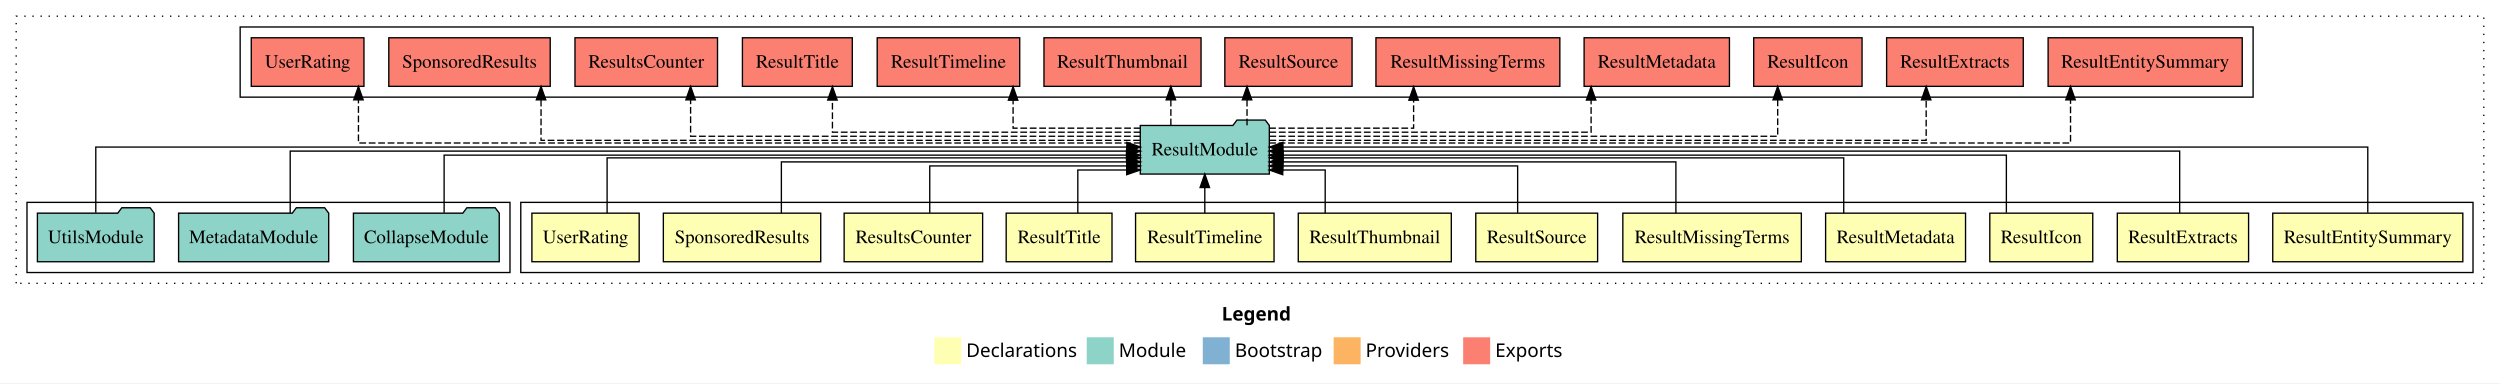
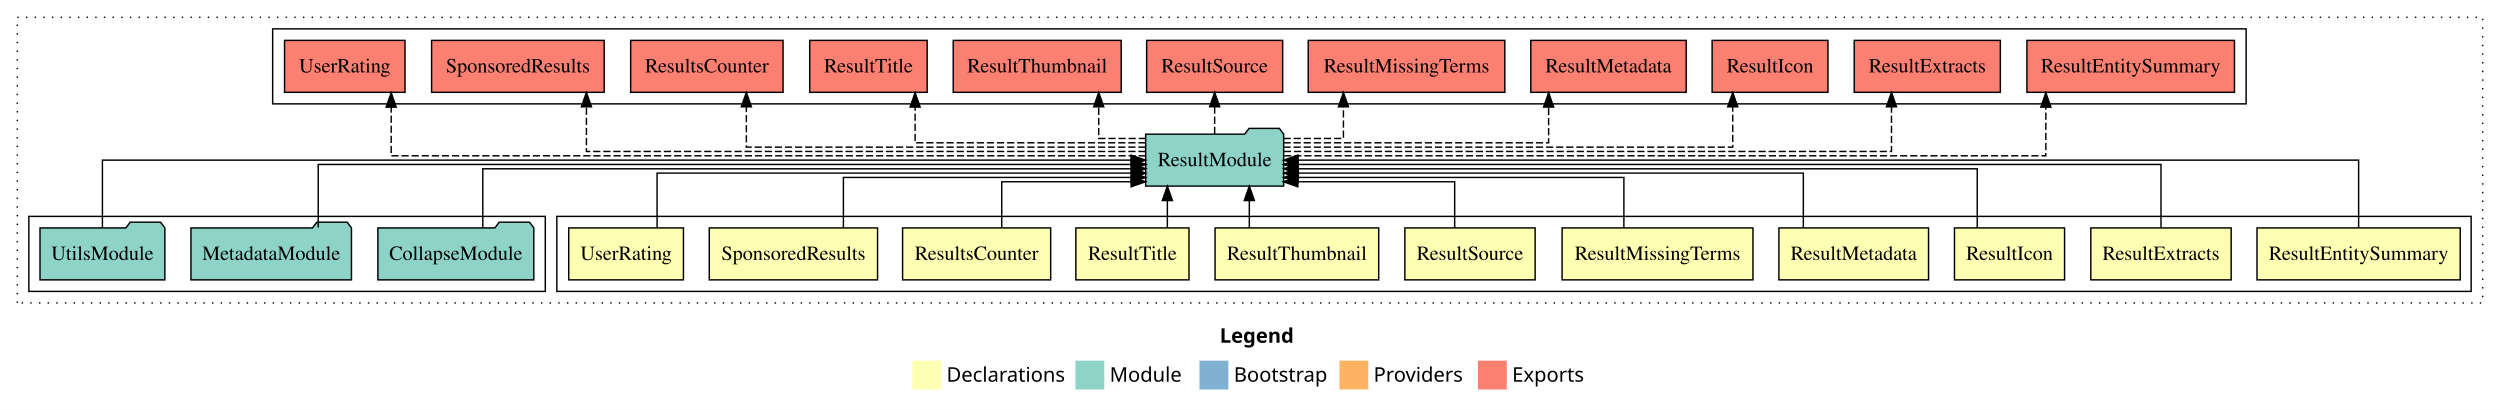
- <svg xmlns="http://www.w3.org/2000/svg" width="1853pt" height="284pt" viewBox="0.00 0.00 1853.00 284.00">
+ <svg xmlns="http://www.w3.org/2000/svg" width="1733pt" height="284pt" viewBox="0.00 0.00 1733.00 284.00">
  <g id="graph0" class="graph" transform="scale(1 1) rotate(0) translate(4 280)">
-     <polygon fill="#ffffff" stroke="transparent" points="-4,4 -4,-280 1849,-280 1849,4 -4,4" />
-     <text text-anchor="start" x="901.509" y="-42.4" font-family="sans-serif" font-weight="bold" font-size="14.00" fill="#000000">Legend</text>
-     <polygon fill="#ffffb3" stroke="transparent" points="688.5,-10 688.5,-30 708.5,-30 708.5,-10 688.5,-10" />
-     <text text-anchor="start" x="712.129" y="-15.4" font-family="sans-serif" font-size="14.00" fill="#000000">  Declarations</text>
-     <polygon fill="#8dd3c7" stroke="transparent" points="801.5,-10 801.5,-30 821.5,-30 821.5,-10 801.5,-10" />
-     <text text-anchor="start" x="825.225" y="-15.4" font-family="sans-serif" font-size="14.00" fill="#000000">  Module</text>
-     <polygon fill="#80b1d3" stroke="transparent" points="887.5,-10 887.5,-30 907.5,-30 907.5,-10 887.5,-10" />
-     <text text-anchor="start" x="911.281" y="-15.4" font-family="sans-serif" font-size="14.00" fill="#000000">  Bootstrap</text>
-     <polygon fill="#fdb462" stroke="transparent" points="984.5,-10 984.5,-30 1004.5,-30 1004.5,-10 984.5,-10" />
-     <text text-anchor="start" x="1008.173" y="-15.4" font-family="sans-serif" font-size="14.00" fill="#000000">  Providers</text>
-     <polygon fill="#fb8072" stroke="transparent" points="1080.5,-10 1080.5,-30 1100.5,-30 1100.5,-10 1080.5,-10" />
-     <text text-anchor="start" x="1104.226" y="-15.4" font-family="sans-serif" font-size="14.00" fill="#000000">  Exports</text>
+     <polygon fill="#ffffff" stroke="transparent" points="-4,4 -4,-280 1729,-280 1729,4 -4,4" />
+     <text text-anchor="start" x="841.509" y="-42.4" font-family="sans-serif" font-weight="bold" font-size="14.00" fill="#000000">Legend</text>
+     <polygon fill="#ffffb3" stroke="transparent" points="628.5,-10 628.5,-30 648.5,-30 648.5,-10 628.5,-10" />
+     <text text-anchor="start" x="652.129" y="-15.4" font-family="sans-serif" font-size="14.00" fill="#000000">  Declarations</text>
+     <polygon fill="#8dd3c7" stroke="transparent" points="741.5,-10 741.5,-30 761.5,-30 761.5,-10 741.5,-10" />
+     <text text-anchor="start" x="765.225" y="-15.4" font-family="sans-serif" font-size="14.00" fill="#000000">  Module</text>
+     <polygon fill="#80b1d3" stroke="transparent" points="827.5,-10 827.5,-30 847.5,-30 847.5,-10 827.5,-10" />
+     <text text-anchor="start" x="851.281" y="-15.4" font-family="sans-serif" font-size="14.00" fill="#000000">  Bootstrap</text>
+     <polygon fill="#fdb462" stroke="transparent" points="924.5,-10 924.5,-30 944.5,-30 944.5,-10 924.5,-10" />
+     <text text-anchor="start" x="948.173" y="-15.4" font-family="sans-serif" font-size="14.00" fill="#000000">  Providers</text>
+     <polygon fill="#fb8072" stroke="transparent" points="1020.5,-10 1020.5,-30 1040.5,-30 1040.5,-10 1020.5,-10" />
+     <text text-anchor="start" x="1044.226" y="-15.4" font-family="sans-serif" font-size="14.00" fill="#000000">  Exports</text>
    <g id="clust1" class="cluster">
-       <polygon fill="none" stroke="#000000" stroke-dasharray="1,5" points="8,-70 8,-268 1837,-268 1837,-70 8,-70" />
+       <polygon fill="none" stroke="#000000" stroke-dasharray="1,5" points="8,-70 8,-268 1717,-268 1717,-70 8,-70" />
    </g>
    <g id="clust2" class="cluster">
-       <polygon fill="none" stroke="#000000" points="382,-78 382,-130 1829,-130 1829,-78 382,-78" />
+       <polygon fill="none" stroke="#000000" points="382,-78 382,-130 1709,-130 1709,-78 382,-78" />
+     </g>
+     <g id="clust14" class="cluster">
+       <polygon fill="none" stroke="#000000" points="16,-78 16,-130 374,-130 374,-78 16,-78" />
    </g>
    <g id="clust15" class="cluster">
-       <polygon fill="none" stroke="#000000" points="16,-78 16,-130 374,-130 374,-78 16,-78" />
-     </g>
-     <g id="clust16" class="cluster">
-       <polygon fill="none" stroke="#000000" points="174,-208 174,-260 1666,-260 1666,-208 174,-208" />
+       <polygon fill="none" stroke="#000000" points="185,-208 185,-260 1553,-260 1553,-208 185,-208" />
    </g>
    <g id="node1" class="node">
-       <polygon fill="#ffffb3" stroke="#000000" points="1821.441,-122 1680.559,-122 1680.559,-86 1821.441,-86 1821.441,-122" />
-       <text text-anchor="middle" x="1751" y="-99.8" font-family="Times,serif" font-size="14.00" fill="#000000">ResultEntitySummary</text>
-     </g>
-     <g id="node13" class="node">
-       <polygon fill="#8dd3c7" stroke="#000000" points="936.827,-187 933.827,-191 912.827,-191 909.827,-187 841.173,-187 841.173,-151 936.827,-151 936.827,-187" />
-       <text text-anchor="middle" x="889" y="-164.8" font-family="Times,serif" font-size="14.00" fill="#000000">ResultModule</text>
+       <polygon fill="#ffffb3" stroke="#000000" points="1701.441,-122 1560.559,-122 1560.559,-86 1701.441,-86 1701.441,-122" />
+       <text text-anchor="middle" x="1631" y="-99.8" font-family="Times,serif" font-size="14.00" fill="#000000">ResultEntitySummary</text>
+     </g>
+     <g id="node12" class="node">
+       <polygon fill="#8dd3c7" stroke="#000000" points="885.827,-187 882.827,-191 861.827,-191 858.827,-187 790.173,-187 790.173,-151 885.827,-151 885.827,-187" />
+       <text text-anchor="middle" x="838" y="-164.8" font-family="Times,serif" font-size="14.00" fill="#000000">ResultModule</text>
    </g>
    <g id="edge1" class="edge">
-       <path fill="none" stroke="#000000" d="M1751,-122.308C1751,-142.145 1751,-171 1751,-171 1751,-171 946.882,-171 946.882,-171" />
-       <polygon fill="#000000" stroke="#000000" points="946.882,-167.5 936.882,-171 946.882,-174.5 946.882,-167.5" />
+       <path fill="none" stroke="#000000" d="M1631,-122.106C1631,-141.339 1631,-169 1631,-169 1631,-169 895.82,-169 895.82,-169" />
+       <polygon fill="#000000" stroke="#000000" points="895.82,-165.5 885.82,-169 895.82,-172.5 895.82,-165.5" />
    </g>
    <g id="node2" class="node">
-       <polygon fill="#ffffb3" stroke="#000000" points="1662.646,-122 1565.354,-122 1565.354,-86 1662.646,-86 1662.646,-122" />
-       <text text-anchor="middle" x="1614" y="-99.8" font-family="Times,serif" font-size="14.00" fill="#000000">ResultExtracts</text>
+       <polygon fill="#ffffb3" stroke="#000000" points="1542.646,-122 1445.354,-122 1445.354,-86 1542.646,-86 1542.646,-122" />
+       <text text-anchor="middle" x="1494" y="-99.8" font-family="Times,serif" font-size="14.00" fill="#000000">ResultExtracts</text>
    </g>
    <g id="edge2" class="edge">
-       <path fill="none" stroke="#000000" d="M1611.574,-122.169C1611.574,-141.09 1611.574,-168 1611.574,-168 1611.574,-168 946.689,-168 946.689,-168" />
-       <polygon fill="#000000" stroke="#000000" points="946.69,-164.5 936.689,-168 946.689,-171.5 946.69,-164.5" />
+       <path fill="none" stroke="#000000" d="M1494,-122.267C1494,-140.555 1494,-166 1494,-166 1494,-166 895.706,-166 895.706,-166" />
+       <polygon fill="#000000" stroke="#000000" points="895.706,-162.5 885.706,-166 895.706,-169.5 895.706,-162.5" />
    </g>
    <g id="node3" class="node">
-       <polygon fill="#ffffb3" stroke="#000000" points="1547.153,-122 1470.847,-122 1470.847,-86 1547.153,-86 1547.153,-122" />
-       <text text-anchor="middle" x="1509" y="-99.8" font-family="Times,serif" font-size="14.00" fill="#000000">ResultIcon</text>
+       <polygon fill="#ffffb3" stroke="#000000" points="1427.153,-122 1350.847,-122 1350.847,-86 1427.153,-86 1427.153,-122" />
+       <text text-anchor="middle" x="1389" y="-99.8" font-family="Times,serif" font-size="14.00" fill="#000000">ResultIcon</text>
    </g>
    <g id="edge3" class="edge">
-       <path fill="none" stroke="#000000" d="M1483.123,-122.302C1483.123,-140.27 1483.123,-165 1483.123,-165 1483.123,-165 946.865,-165 946.865,-165" />
-       <polygon fill="#000000" stroke="#000000" points="946.866,-161.5 936.865,-165 946.865,-168.5 946.866,-161.5" />
+       <path fill="none" stroke="#000000" d="M1366.623,-122.022C1366.623,-139.373 1366.623,-163 1366.623,-163 1366.623,-163 895.844,-163 895.844,-163" />
+       <polygon fill="#000000" stroke="#000000" points="895.844,-159.5 885.844,-163 895.844,-166.5 895.844,-159.5" />
    </g>
    <g id="node4" class="node">
-       <polygon fill="#ffffb3" stroke="#000000" points="1452.861,-122 1349.139,-122 1349.139,-86 1452.861,-86 1452.861,-122" />
-       <text text-anchor="middle" x="1401" y="-99.8" font-family="Times,serif" font-size="14.00" fill="#000000">ResultMetadata</text>
+       <polygon fill="#ffffb3" stroke="#000000" points="1332.861,-122 1229.139,-122 1229.139,-86 1332.861,-86 1332.861,-122" />
+       <text text-anchor="middle" x="1281" y="-99.8" font-family="Times,serif" font-size="14.00" fill="#000000">ResultMetadata</text>
    </g>
    <g id="edge4" class="edge">
-       <path fill="none" stroke="#000000" d="M1362.573,-122.022C1362.573,-139.373 1362.573,-163 1362.573,-163 1362.573,-163 947.015,-163 947.015,-163" />
-       <polygon fill="#000000" stroke="#000000" points="947.015,-159.5 937.015,-163 947.015,-166.5 947.015,-159.5" />
+       <path fill="none" stroke="#000000" d="M1246.073,-122.027C1246.073,-138.398 1246.073,-160 1246.073,-160 1246.073,-160 896.011,-160 896.011,-160" />
+       <polygon fill="#000000" stroke="#000000" points="896.011,-156.5 886.011,-160 896.011,-163.5 896.011,-156.5" />
    </g>
    <g id="node5" class="node">
-       <polygon fill="#ffffb3" stroke="#000000" points="1331.155,-122 1198.845,-122 1198.845,-86 1331.155,-86 1331.155,-122" />
-       <text text-anchor="middle" x="1265" y="-99.8" font-family="Times,serif" font-size="14.00" fill="#000000">ResultMissingTerms</text>
+       <polygon fill="#ffffb3" stroke="#000000" points="1211.155,-122 1078.845,-122 1078.845,-86 1211.155,-86 1211.155,-122" />
+       <text text-anchor="middle" x="1145" y="-99.8" font-family="Times,serif" font-size="14.00" fill="#000000">ResultMissingTerms</text>
    </g>
    <g id="edge5" class="edge">
-       <path fill="none" stroke="#000000" d="M1238.177,-122.027C1238.177,-138.398 1238.177,-160 1238.177,-160 1238.177,-160 946.819,-160 946.819,-160" />
-       <polygon fill="#000000" stroke="#000000" points="946.819,-156.5 936.819,-160 946.819,-163.5 946.819,-156.5" />
+       <path fill="none" stroke="#000000" d="M1121.677,-122.24C1121.677,-137.571 1121.677,-157 1121.677,-157 1121.677,-157 895.801,-157 895.801,-157" />
+       <polygon fill="#000000" stroke="#000000" points="895.801,-153.5 885.801,-157 895.801,-160.5 895.801,-153.5" />
    </g>
    <g id="node6" class="node">
-       <polygon fill="#ffffb3" stroke="#000000" points="1180.15,-122 1089.85,-122 1089.85,-86 1180.15,-86 1180.15,-122" />
-       <text text-anchor="middle" x="1135" y="-99.8" font-family="Times,serif" font-size="14.00" fill="#000000">ResultSource</text>
+       <polygon fill="#ffffb3" stroke="#000000" points="1060.15,-122 969.85,-122 969.85,-86 1060.15,-86 1060.15,-122" />
+       <text text-anchor="middle" x="1015" y="-99.8" font-family="Times,serif" font-size="14.00" fill="#000000">ResultSource</text>
    </g>
    <g id="edge6" class="edge">
-       <path fill="none" stroke="#000000" d="M1120.876,-122.24C1120.876,-137.571 1120.876,-157 1120.876,-157 1120.876,-157 946.764,-157 946.764,-157" />
-       <polygon fill="#000000" stroke="#000000" points="946.764,-153.5 936.764,-157 946.764,-160.5 946.764,-153.5" />
+       <path fill="none" stroke="#000000" d="M1004.376,-122.051C1004.376,-136.373 1004.376,-154 1004.376,-154 1004.376,-154 895.677,-154 895.677,-154" />
+       <polygon fill="#000000" stroke="#000000" points="895.677,-150.5 885.677,-154 895.677,-157.5 895.677,-150.5" />
    </g>
    <g id="node7" class="node">
-       <polygon fill="#ffffb3" stroke="#000000" points="1071.716,-122 958.284,-122 958.284,-86 1071.716,-86 1071.716,-122" />
-       <text text-anchor="middle" x="1015" y="-99.8" font-family="Times,serif" font-size="14.00" fill="#000000">ResultThumbnail</text>
+       <polygon fill="#ffffb3" stroke="#000000" points="951.716,-122 838.284,-122 838.284,-86 951.716,-86 951.716,-122" />
+       <text text-anchor="middle" x="895" y="-99.8" font-family="Times,serif" font-size="14.00" fill="#000000">ResultThumbnail</text>
    </g>
    <g id="edge7" class="edge">
-       <path fill="none" stroke="#000000" d="M978.233,-122.051C978.233,-136.373 978.233,-154 978.233,-154 978.233,-154 946.751,-154 946.751,-154" />
-       <polygon fill="#000000" stroke="#000000" points="946.751,-150.5 936.751,-154 946.751,-157.5 946.751,-150.5" />
+       <path fill="none" stroke="#000000" d="M862.028,-122.106C862.028,-122.106 862.028,-140.991 862.028,-140.991" />
+       <polygon fill="#000000" stroke="#000000" points="858.528,-140.991 862.028,-150.991 865.528,-140.991 858.528,-140.991" />
    </g>
    <g id="node8" class="node">
-       <polygon fill="#ffffb3" stroke="#000000" points="940.322,-122 837.678,-122 837.678,-86 940.322,-86 940.322,-122" />
-       <text text-anchor="middle" x="889" y="-99.8" font-family="Times,serif" font-size="14.00" fill="#000000">ResultTimeline</text>
-     </g>
-     <g id="edge8" class="edge">
-       <path fill="none" stroke="#000000" d="M889,-122.106C889,-122.106 889,-140.991 889,-140.991" />
-       <polygon fill="#000000" stroke="#000000" points="885.5,-140.991 889,-150.991 892.5,-140.991 885.5,-140.991" />
-     </g>
-     <g id="node9" class="node">
      <polygon fill="#ffffb3" stroke="#000000" points="820.216,-122 741.784,-122 741.784,-86 820.216,-86 820.216,-122" />
      <text text-anchor="middle" x="781" y="-99.8" font-family="Times,serif" font-size="14.00" fill="#000000">ResultTitle</text>
    </g>
-     <g id="edge9" class="edge">
-       <path fill="none" stroke="#000000" d="M794.875,-122.051C794.875,-136.373 794.875,-154 794.875,-154 794.875,-154 831.11,-154 831.11,-154" />
-       <polygon fill="#000000" stroke="#000000" points="831.11,-157.5 841.11,-154 831.11,-150.5 831.11,-157.5" />
-     </g>
-     <g id="node10" class="node">
+     <g id="edge8" class="edge">
+       <path fill="none" stroke="#000000" d="M805.222,-122.106C805.222,-122.106 805.222,-140.991 805.222,-140.991" />
+       <polygon fill="#000000" stroke="#000000" points="801.722,-140.991 805.222,-150.991 808.722,-140.991 801.722,-140.991" />
+     </g>
+     <g id="node9" class="node">
      <polygon fill="#ffffb3" stroke="#000000" points="724.324,-122 621.676,-122 621.676,-86 724.324,-86 724.324,-122" />
      <text text-anchor="middle" x="673" y="-99.8" font-family="Times,serif" font-size="14.00" fill="#000000">ResultsCounter</text>
    </g>
-     <g id="edge10" class="edge">
-       <path fill="none" stroke="#000000" d="M685.126,-122.24C685.126,-137.571 685.126,-157 685.126,-157 685.126,-157 831.201,-157 831.201,-157" />
-       <polygon fill="#000000" stroke="#000000" points="831.201,-160.5 841.201,-157 831.201,-153.5 831.201,-160.5" />
-     </g>
-     <g id="node11" class="node">
+     <g id="edge9" class="edge">
+       <path fill="none" stroke="#000000" d="M690.402,-122.051C690.402,-136.373 690.402,-154 690.402,-154 690.402,-154 780.079,-154 780.079,-154" />
+       <polygon fill="#000000" stroke="#000000" points="780.079,-157.5 790.079,-154 780.079,-150.5 780.079,-157.5" />
+     </g>
+     <g id="node10" class="node">
      <polygon fill="#ffffb3" stroke="#000000" points="604.324,-122 487.675,-122 487.675,-86 604.324,-86 604.324,-122" />
      <text text-anchor="middle" x="546" y="-99.8" font-family="Times,serif" font-size="14.00" fill="#000000">SponsoredResults</text>
    </g>
-     <g id="edge11" class="edge">
-       <path fill="none" stroke="#000000" d="M575.152,-122.027C575.152,-138.398 575.152,-160 575.152,-160 575.152,-160 831.333,-160 831.333,-160" />
-       <polygon fill="#000000" stroke="#000000" points="831.333,-163.5 841.333,-160 831.333,-156.5 831.333,-163.5" />
-     </g>
-     <g id="node12" class="node">
+     <g id="edge10" class="edge">
+       <path fill="none" stroke="#000000" d="M580.652,-122.24C580.652,-137.571 580.652,-157 580.652,-157 580.652,-157 780.198,-157 780.198,-157" />
+       <polygon fill="#000000" stroke="#000000" points="780.198,-160.5 790.198,-157 780.198,-153.5 780.198,-160.5" />
+     </g>
+     <g id="node11" class="node">
      <polygon fill="#ffffb3" stroke="#000000" points="469.759,-122 390.241,-122 390.241,-86 469.759,-86 469.759,-122" />
      <text text-anchor="middle" x="430" y="-99.8" font-family="Times,serif" font-size="14.00" fill="#000000">UserRating</text>
    </g>
-     <g id="edge12" class="edge">
-       <path fill="none" stroke="#000000" d="M445.984,-122.022C445.984,-139.373 445.984,-163 445.984,-163 445.984,-163 831.169,-163 831.169,-163" />
-       <polygon fill="#000000" stroke="#000000" points="831.169,-166.5 841.169,-163 831.168,-159.5 831.169,-166.5" />
+     <g id="edge11" class="edge">
+       <path fill="none" stroke="#000000" d="M451.484,-122.027C451.484,-138.398 451.484,-160 451.484,-160 451.484,-160 780.218,-160 780.218,-160" />
+       <polygon fill="#000000" stroke="#000000" points="780.218,-163.5 790.218,-160 780.218,-156.5 780.218,-163.5" />
+     </g>
+     <g id="node16" class="node">
+       <polygon fill="#fb8072" stroke="#000000" points="1544.94,-252 1401.06,-252 1401.06,-216 1544.94,-216 1544.94,-252" />
+       <text text-anchor="middle" x="1473" y="-229.8" font-family="Times,serif" font-size="14.00" fill="#000000">ResultEntitySummary </text>
+     </g>
+     <g id="edge15" class="edge">
+       <path fill="none" stroke="#000000" stroke-dasharray="5,2" d="M886.134,-172C1024.612,-172 1414.178,-172 1414.178,-172 1414.178,-172 1414.178,-205.733 1414.178,-205.733" />
+       <polygon fill="#000000" stroke="#000000" points="1410.678,-205.733 1414.178,-215.733 1417.678,-205.733 1410.678,-205.733" />
    </g>
    <g id="node17" class="node">
-       <polygon fill="#fb8072" stroke="#000000" points="1657.94,-252 1514.06,-252 1514.06,-216 1657.94,-216 1657.94,-252" />
-       <text text-anchor="middle" x="1586" y="-229.8" font-family="Times,serif" font-size="14.00" fill="#000000">ResultEntitySummary </text>
+       <polygon fill="#fb8072" stroke="#000000" points="1382.645,-252 1281.355,-252 1281.355,-216 1382.645,-216 1382.645,-252" />
+       <text text-anchor="middle" x="1332" y="-229.8" font-family="Times,serif" font-size="14.00" fill="#000000">ResultExtracts </text>
    </g>
    <g id="edge16" class="edge">
-       <path fill="none" stroke="#000000" stroke-dasharray="5,2" d="M936.706,-174C1085.416,-174 1530.678,-174 1530.678,-174 1530.678,-174 1530.678,-205.998 1530.678,-205.998" />
-       <polygon fill="#000000" stroke="#000000" points="1527.178,-205.998 1530.678,-215.998 1534.178,-205.998 1527.178,-205.998" />
+       <path fill="none" stroke="#000000" stroke-dasharray="5,2" d="M886.005,-175C1005.583,-175 1307.179,-175 1307.179,-175 1307.179,-175 1307.179,-205.977 1307.179,-205.977" />
+       <polygon fill="#000000" stroke="#000000" points="1303.679,-205.977 1307.179,-215.977 1310.679,-205.977 1303.679,-205.977" />
    </g>
    <g id="node18" class="node">
-       <polygon fill="#fb8072" stroke="#000000" points="1495.645,-252 1394.355,-252 1394.355,-216 1495.645,-216 1495.645,-252" />
-       <text text-anchor="middle" x="1445" y="-229.8" font-family="Times,serif" font-size="14.00" fill="#000000">ResultExtracts </text>
+       <polygon fill="#fb8072" stroke="#000000" points="1263.152,-252 1182.848,-252 1182.848,-216 1263.152,-216 1263.152,-252" />
+       <text text-anchor="middle" x="1223" y="-229.8" font-family="Times,serif" font-size="14.00" fill="#000000">ResultIcon </text>
    </g>
    <g id="edge17" class="edge">
-       <path fill="none" stroke="#000000" stroke-dasharray="5,2" d="M936.92,-176C1068.157,-176 1423.679,-176 1423.679,-176 1423.679,-176 1423.679,-205.966 1423.679,-205.966" />
-       <polygon fill="#000000" stroke="#000000" points="1420.179,-205.966 1423.679,-215.966 1427.179,-205.966 1420.179,-205.966" />
+       <path fill="none" stroke="#000000" stroke-dasharray="5,2" d="M885.689,-178C983.378,-178 1197.126,-178 1197.126,-178 1197.126,-178 1197.126,-205.973 1197.126,-205.973" />
+       <polygon fill="#000000" stroke="#000000" points="1193.626,-205.973 1197.126,-215.973 1200.626,-205.973 1193.626,-205.973" />
    </g>
    <g id="node19" class="node">
-       <polygon fill="#fb8072" stroke="#000000" points="1376.152,-252 1295.848,-252 1295.848,-216 1376.152,-216 1376.152,-252" />
-       <text text-anchor="middle" x="1336" y="-229.8" font-family="Times,serif" font-size="14.00" fill="#000000">ResultIcon </text>
+       <polygon fill="#fb8072" stroke="#000000" points="1164.862,-252 1057.138,-252 1057.138,-216 1164.862,-216 1164.862,-252" />
+       <text text-anchor="middle" x="1111" y="-229.8" font-family="Times,serif" font-size="14.00" fill="#000000">ResultMetadata </text>
    </g>
    <g id="edge18" class="edge">
-       <path fill="none" stroke="#000000" stroke-dasharray="5,2" d="M936.885,-179C1047.935,-179 1313.626,-179 1313.626,-179 1313.626,-179 1313.626,-205.991 1313.626,-205.991" />
-       <polygon fill="#000000" stroke="#000000" points="1310.126,-205.991 1313.626,-215.991 1317.126,-205.991 1310.126,-205.991" />
+       <path fill="none" stroke="#000000" stroke-dasharray="5,2" d="M885.686,-181C953.454,-181 1069.499,-181 1069.499,-181 1069.499,-181 1069.499,-205.76 1069.499,-205.76" />
+       <polygon fill="#000000" stroke="#000000" points="1065.999,-205.76 1069.499,-215.76 1072.999,-205.76 1065.999,-205.76" />
    </g>
    <g id="node20" class="node">
-       <polygon fill="#fb8072" stroke="#000000" points="1277.862,-252 1170.138,-252 1170.138,-216 1277.862,-216 1277.862,-252" />
-       <text text-anchor="middle" x="1224" y="-229.8" font-family="Times,serif" font-size="14.00" fill="#000000">ResultMetadata </text>
+       <polygon fill="#fb8072" stroke="#000000" points="1039.155,-252 902.845,-252 902.845,-216 1039.155,-216 1039.155,-252" />
+       <text text-anchor="middle" x="971" y="-229.8" font-family="Times,serif" font-size="14.00" fill="#000000">ResultMissingTerms </text>
    </g>
    <g id="edge19" class="edge">
-       <path fill="none" stroke="#000000" stroke-dasharray="5,2" d="M936.924,-182C1018.433,-182 1175.322,-182 1175.322,-182 1175.322,-182 1175.322,-205.813 1175.322,-205.813" />
-       <polygon fill="#000000" stroke="#000000" points="1171.822,-205.813 1175.322,-215.813 1178.822,-205.813 1171.822,-205.813" />
+       <path fill="none" stroke="#000000" stroke-dasharray="5,2" d="M885.769,-184C906.992,-184 927.265,-184 927.265,-184 927.265,-184 927.265,-205.949 927.265,-205.949" />
+       <polygon fill="#000000" stroke="#000000" points="923.765,-205.949 927.265,-215.949 930.765,-205.949 923.765,-205.949" />
    </g>
    <g id="node21" class="node">
-       <polygon fill="#fb8072" stroke="#000000" points="1152.155,-252 1015.845,-252 1015.845,-216 1152.155,-216 1152.155,-252" />
-       <text text-anchor="middle" x="1084" y="-229.8" font-family="Times,serif" font-size="14.00" fill="#000000">ResultMissingTerms </text>
+       <polygon fill="#fb8072" stroke="#000000" points="885.149,-252 790.851,-252 790.851,-216 885.149,-216 885.149,-252" />
+       <text text-anchor="middle" x="838" y="-229.8" font-family="Times,serif" font-size="14.00" fill="#000000">ResultSource </text>
    </g>
    <g id="edge20" class="edge">
-       <path fill="none" stroke="#000000" stroke-dasharray="5,2" d="M936.697,-185C982.171,-185 1043.765,-185 1043.765,-185 1043.765,-185 1043.765,-205.754 1043.765,-205.754" />
-       <polygon fill="#000000" stroke="#000000" points="1040.265,-205.754 1043.765,-215.754 1047.265,-205.754 1040.265,-205.754" />
+       <path fill="none" stroke="#000000" stroke-dasharray="5,2" d="M838,-187.106C838,-187.106 838,-205.991 838,-205.991" />
+       <polygon fill="#000000" stroke="#000000" points="834.5,-205.991 838,-215.991 841.5,-205.991 834.5,-205.991" />
    </g>
    <g id="node22" class="node">
-       <polygon fill="#fb8072" stroke="#000000" points="998.149,-252 903.851,-252 903.851,-216 998.149,-216 998.149,-252" />
-       <text text-anchor="middle" x="951" y="-229.8" font-family="Times,serif" font-size="14.00" fill="#000000">ResultSource </text>
+       <polygon fill="#fb8072" stroke="#000000" points="773.216,-252 656.784,-252 656.784,-216 773.216,-216 773.216,-252" />
+       <text text-anchor="middle" x="715" y="-229.8" font-family="Times,serif" font-size="14.00" fill="#000000">ResultThumbnail </text>
    </g>
    <g id="edge21" class="edge">
-       <path fill="none" stroke="#000000" stroke-dasharray="5,2" d="M920.294,-187.106C920.294,-187.106 920.294,-205.991 920.294,-205.991" />
-       <polygon fill="#000000" stroke="#000000" points="916.794,-205.991 920.294,-215.991 923.794,-205.991 916.794,-205.991" />
+       <path fill="none" stroke="#000000" stroke-dasharray="5,2" d="M790.317,-184C773.009,-184 757.625,-184 757.625,-184 757.625,-184 757.625,-205.949 757.625,-205.949" />
+       <polygon fill="#000000" stroke="#000000" points="754.125,-205.949 757.625,-215.949 761.125,-205.949 754.125,-205.949" />
    </g>
    <g id="node23" class="node">
-       <polygon fill="#fb8072" stroke="#000000" points="886.216,-252 769.784,-252 769.784,-216 886.216,-216 886.216,-252" />
-       <text text-anchor="middle" x="828" y="-229.8" font-family="Times,serif" font-size="14.00" fill="#000000">ResultThumbnail </text>
+       <polygon fill="#fb8072" stroke="#000000" points="638.716,-252 557.284,-252 557.284,-216 638.716,-216 638.716,-252" />
+       <text text-anchor="middle" x="598" y="-229.8" font-family="Times,serif" font-size="14.00" fill="#000000">ResultTitle </text>
    </g>
    <g id="edge22" class="edge">
-       <path fill="none" stroke="#000000" stroke-dasharray="5,2" d="M863.847,-187.106C863.847,-187.106 863.847,-205.991 863.847,-205.991" />
-       <polygon fill="#000000" stroke="#000000" points="860.347,-205.991 863.847,-215.991 867.347,-205.991 860.347,-205.991" />
+       <path fill="none" stroke="#000000" stroke-dasharray="5,2" d="M790.1,-181C728.775,-181 630.348,-181 630.348,-181 630.348,-181 630.348,-205.76 630.348,-205.76" />
+       <polygon fill="#000000" stroke="#000000" points="626.848,-205.76 630.348,-215.76 633.848,-205.76 626.848,-205.76" />
    </g>
    <g id="node24" class="node">
-       <polygon fill="#fb8072" stroke="#000000" points="751.821,-252 646.179,-252 646.179,-216 751.821,-216 751.821,-252" />
-       <text text-anchor="middle" x="699" y="-229.8" font-family="Times,serif" font-size="14.00" fill="#000000">ResultTimeline </text>
+       <polygon fill="#fb8072" stroke="#000000" points="538.824,-252 433.176,-252 433.176,-216 538.824,-216 538.824,-252" />
+       <text text-anchor="middle" x="486" y="-229.8" font-family="Times,serif" font-size="14.00" fill="#000000">ResultsCounter </text>
    </g>
    <g id="edge23" class="edge">
-       <path fill="none" stroke="#000000" stroke-dasharray="5,2" d="M841.288,-185C800.007,-185 746.901,-185 746.901,-185 746.901,-185 746.901,-205.754 746.901,-205.754" />
-       <polygon fill="#000000" stroke="#000000" points="743.401,-205.754 746.901,-215.754 750.401,-205.754 743.401,-205.754" />
+       <path fill="none" stroke="#000000" stroke-dasharray="5,2" d="M790.101,-178C699.801,-178 513.375,-178 513.375,-178 513.375,-178 513.375,-205.973 513.375,-205.973" />
+       <polygon fill="#000000" stroke="#000000" points="509.875,-205.973 513.375,-215.973 516.875,-205.973 509.875,-205.973" />
    </g>
    <g id="node25" class="node">
-       <polygon fill="#fb8072" stroke="#000000" points="627.716,-252 546.284,-252 546.284,-216 627.716,-216 627.716,-252" />
-       <text text-anchor="middle" x="587" y="-229.8" font-family="Times,serif" font-size="14.00" fill="#000000">ResultTitle </text>
+       <polygon fill="#fb8072" stroke="#000000" points="414.824,-252 295.176,-252 295.176,-216 414.824,-216 414.824,-252" />
+       <text text-anchor="middle" x="355" y="-229.8" font-family="Times,serif" font-size="14.00" fill="#000000">SponsoredResults </text>
    </g>
    <g id="edge24" class="edge">
-       <path fill="none" stroke="#000000" stroke-dasharray="5,2" d="M841.24,-182C762.245,-182 613,-182 613,-182 613,-182 613,-205.813 613,-205.813" />
-       <polygon fill="#000000" stroke="#000000" points="609.5,-205.813 613,-215.813 616.5,-205.813 609.5,-205.813" />
+       <path fill="none" stroke="#000000" stroke-dasharray="5,2" d="M790.15,-175C677.023,-175 402.516,-175 402.516,-175 402.516,-175 402.516,-205.977 402.516,-205.977" />
+       <polygon fill="#000000" stroke="#000000" points="399.016,-205.977 402.516,-215.977 406.016,-205.977 399.016,-205.977" />
    </g>
    <g id="node26" class="node">
-       <polygon fill="#fb8072" stroke="#000000" points="527.824,-252 422.176,-252 422.176,-216 527.824,-216 527.824,-252" />
-       <text text-anchor="middle" x="475" y="-229.8" font-family="Times,serif" font-size="14.00" fill="#000000">ResultsCounter </text>
+       <polygon fill="#fb8072" stroke="#000000" points="276.759,-252 193.241,-252 193.241,-216 276.759,-216 276.759,-252" />
+       <text text-anchor="middle" x="235" y="-229.8" font-family="Times,serif" font-size="14.00" fill="#000000">UserRating </text>
    </g>
    <g id="edge25" class="edge">
-       <path fill="none" stroke="#000000" stroke-dasharray="5,2" d="M841.116,-179C738.754,-179 507.875,-179 507.875,-179 507.875,-179 507.875,-205.991 507.875,-205.991" />
-       <polygon fill="#000000" stroke="#000000" points="504.375,-205.991 507.875,-215.991 511.375,-205.991 504.375,-205.991" />
-     </g>
-     <g id="node27" class="node">
-       <polygon fill="#fb8072" stroke="#000000" points="403.824,-252 284.176,-252 284.176,-216 403.824,-216 403.824,-252" />
-       <text text-anchor="middle" x="344" y="-229.8" font-family="Times,serif" font-size="14.00" fill="#000000">SponsoredResults </text>
-     </g>
-     <g id="edge26" class="edge">
-       <path fill="none" stroke="#000000" stroke-dasharray="5,2" d="M840.931,-176C717.135,-176 397.016,-176 397.016,-176 397.016,-176 397.016,-205.966 397.016,-205.966" />
-       <polygon fill="#000000" stroke="#000000" points="393.516,-205.966 397.016,-215.966 400.516,-205.966 393.516,-205.966" />
-     </g>
-     <g id="node28" class="node">
-       <polygon fill="#fb8072" stroke="#000000" points="265.759,-252 182.241,-252 182.241,-216 265.759,-216 265.759,-252" />
-       <text text-anchor="middle" x="224" y="-229.8" font-family="Times,serif" font-size="14.00" fill="#000000">UserRating </text>
-     </g>
-     <g id="edge27" class="edge">
-       <path fill="none" stroke="#000000" stroke-dasharray="5,2" d="M841.334,-174C694.939,-174 261.679,-174 261.679,-174 261.679,-174 261.679,-205.998 261.679,-205.998" />
-       <polygon fill="#000000" stroke="#000000" points="258.179,-205.998 261.679,-215.998 265.179,-205.998 258.179,-205.998" />
-     </g>
-     <g id="node14" class="node">
+       <path fill="none" stroke="#000000" stroke-dasharray="5,2" d="M790.314,-172C653.123,-172 267.179,-172 267.179,-172 267.179,-172 267.179,-205.733 267.179,-205.733" />
+       <polygon fill="#000000" stroke="#000000" points="263.679,-205.733 267.179,-215.733 270.679,-205.733 263.679,-205.733" />
+     </g>
+     <g id="node13" class="node">
      <polygon fill="#8dd3c7" stroke="#000000" points="366.042,-122 363.042,-126 342.042,-126 339.042,-122 257.958,-122 257.958,-86 366.042,-86 366.042,-122" />
      <text text-anchor="middle" x="312" y="-99.8" font-family="Times,serif" font-size="14.00" fill="#000000">CollapseModule</text>
    </g>
-     <g id="edge13" class="edge">
-       <path fill="none" stroke="#000000" d="M325.179,-122.302C325.179,-140.27 325.179,-165 325.179,-165 325.179,-165 830.929,-165 830.929,-165" />
-       <polygon fill="#000000" stroke="#000000" points="830.929,-168.5 840.929,-165 830.929,-161.5 830.929,-168.5" />
-     </g>
-     <g id="node15" class="node">
+     <g id="edge12" class="edge">
+       <path fill="none" stroke="#000000" d="M330.679,-122.022C330.679,-139.373 330.679,-163 330.679,-163 330.679,-163 780.273,-163 780.273,-163" />
+       <polygon fill="#000000" stroke="#000000" points="780.273,-166.5 790.273,-163 780.273,-159.5 780.273,-166.5" />
+     </g>
+     <g id="node14" class="node">
      <polygon fill="#8dd3c7" stroke="#000000" points="239.635,-122 236.635,-126 215.635,-126 212.635,-122 128.365,-122 128.365,-86 239.635,-86 239.635,-122" />
      <text text-anchor="middle" x="184" y="-99.8" font-family="Times,serif" font-size="14.00" fill="#000000">MetadataModule</text>
    </g>
-     <g id="edge14" class="edge">
-       <path fill="none" stroke="#000000" d="M211.094,-122.169C211.094,-141.09 211.094,-168 211.094,-168 211.094,-168 831.331,-168 831.331,-168" />
-       <polygon fill="#000000" stroke="#000000" points="831.331,-171.5 841.331,-168 831.331,-164.5 831.331,-171.5" />
-     </g>
-     <g id="node16" class="node">
+     <g id="edge13" class="edge">
+       <path fill="none" stroke="#000000" d="M216.594,-122.267C216.594,-140.555 216.594,-166 216.594,-166 216.594,-166 780.271,-166 780.271,-166" />
+       <polygon fill="#000000" stroke="#000000" points="780.271,-169.5 790.271,-166 780.271,-162.5 780.271,-169.5" />
+     </g>
+     <g id="node15" class="node">
      <polygon fill="#8dd3c7" stroke="#000000" points="110.273,-122 107.273,-126 86.273,-126 83.273,-122 23.727,-122 23.727,-86 110.273,-86 110.273,-122" />
      <text text-anchor="middle" x="67" y="-99.8" font-family="Times,serif" font-size="14.00" fill="#000000">UtilsModule</text>
    </g>
-     <g id="edge15" class="edge">
-       <path fill="none" stroke="#000000" d="M67,-122.308C67,-142.145 67,-171 67,-171 67,-171 831.253,-171 831.253,-171" />
-       <polygon fill="#000000" stroke="#000000" points="831.253,-174.5 841.253,-171 831.253,-167.5 831.253,-174.5" />
+     <g id="edge14" class="edge">
+       <path fill="none" stroke="#000000" d="M67,-122.106C67,-141.339 67,-169 67,-169 67,-169 780.062,-169 780.062,-169" />
+       <polygon fill="#000000" stroke="#000000" points="780.062,-172.5 790.062,-169 780.062,-165.5 780.062,-172.5" />
    </g>
  </g>
</svg>
